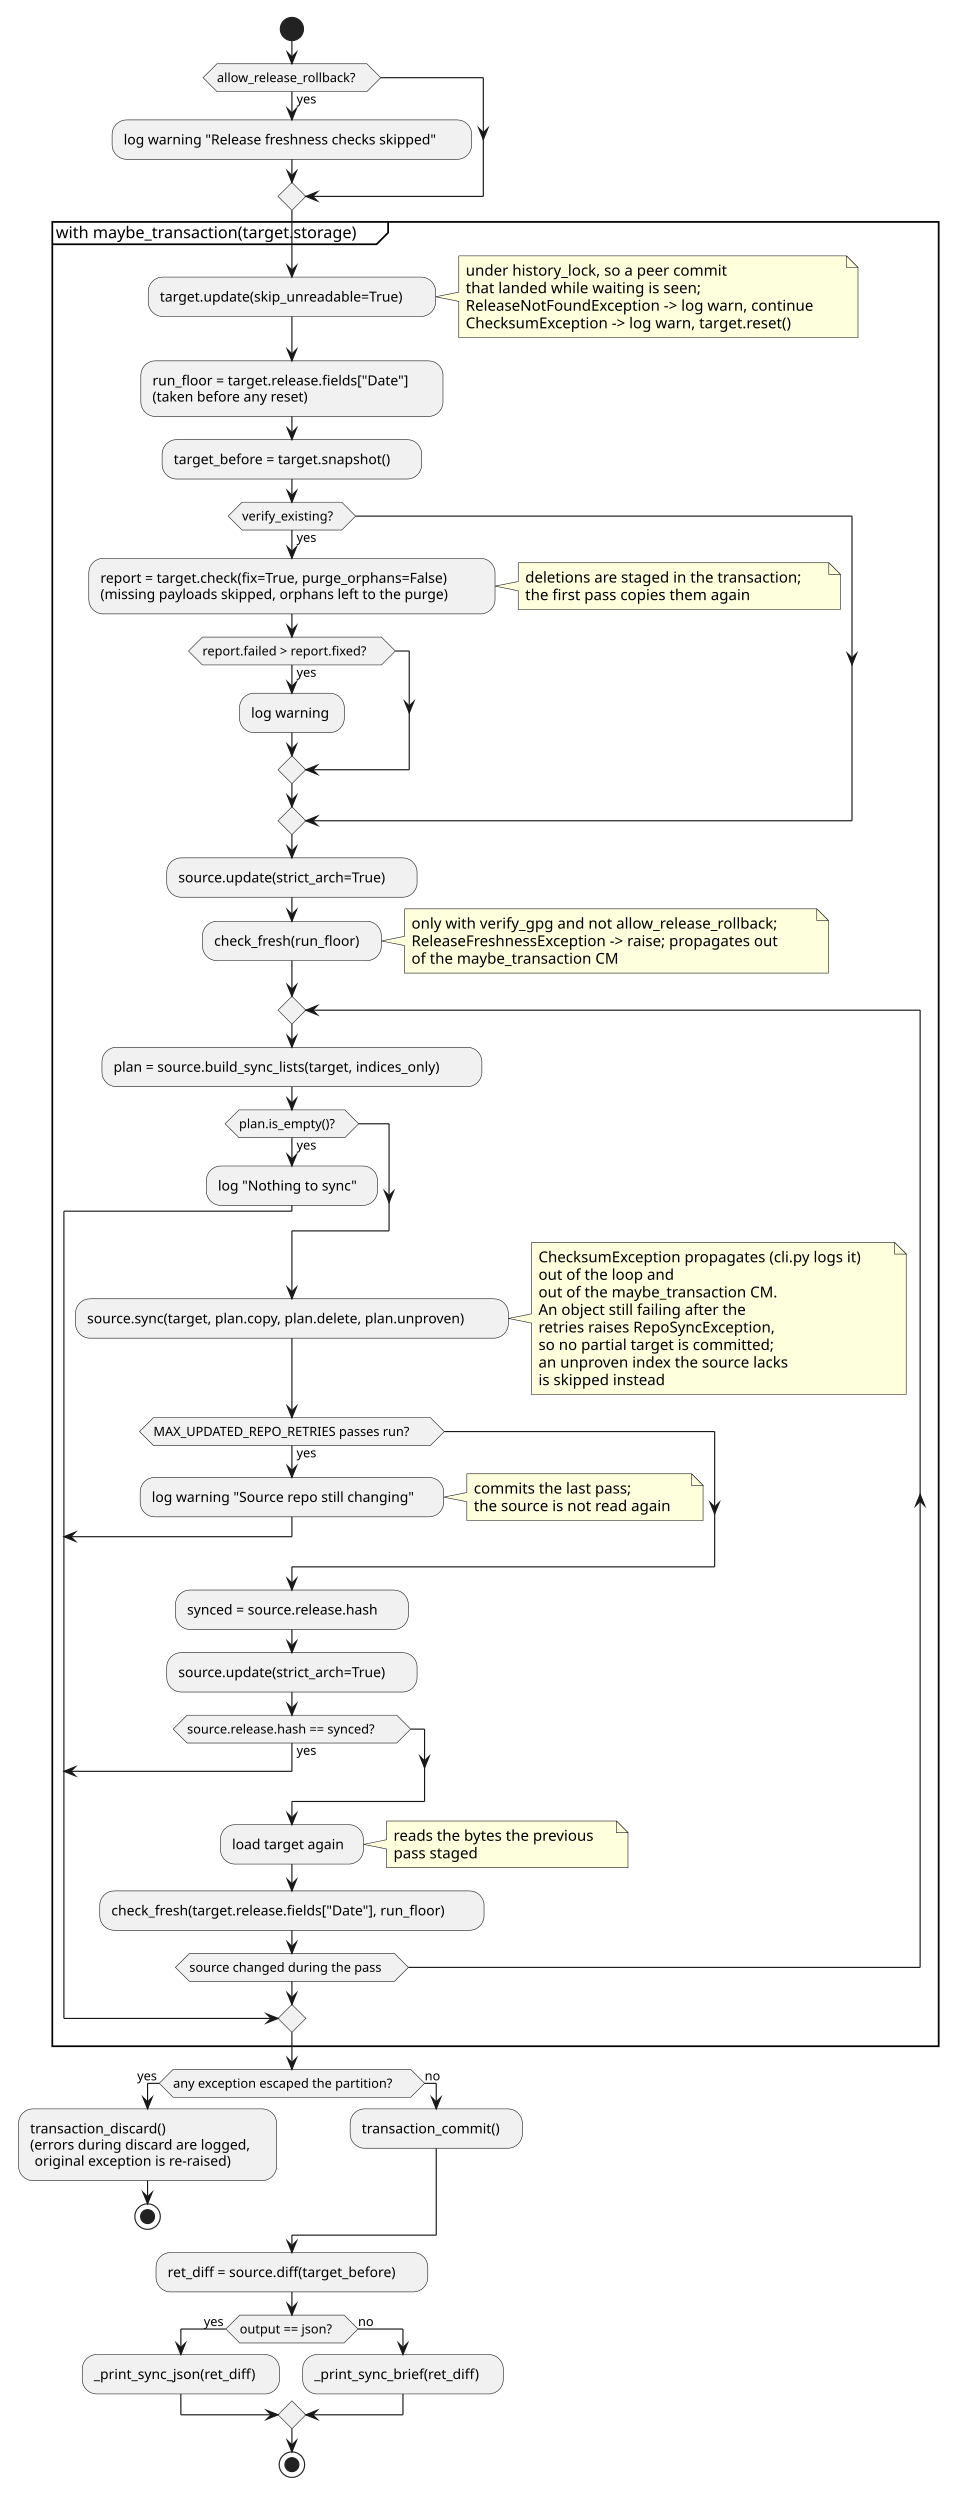
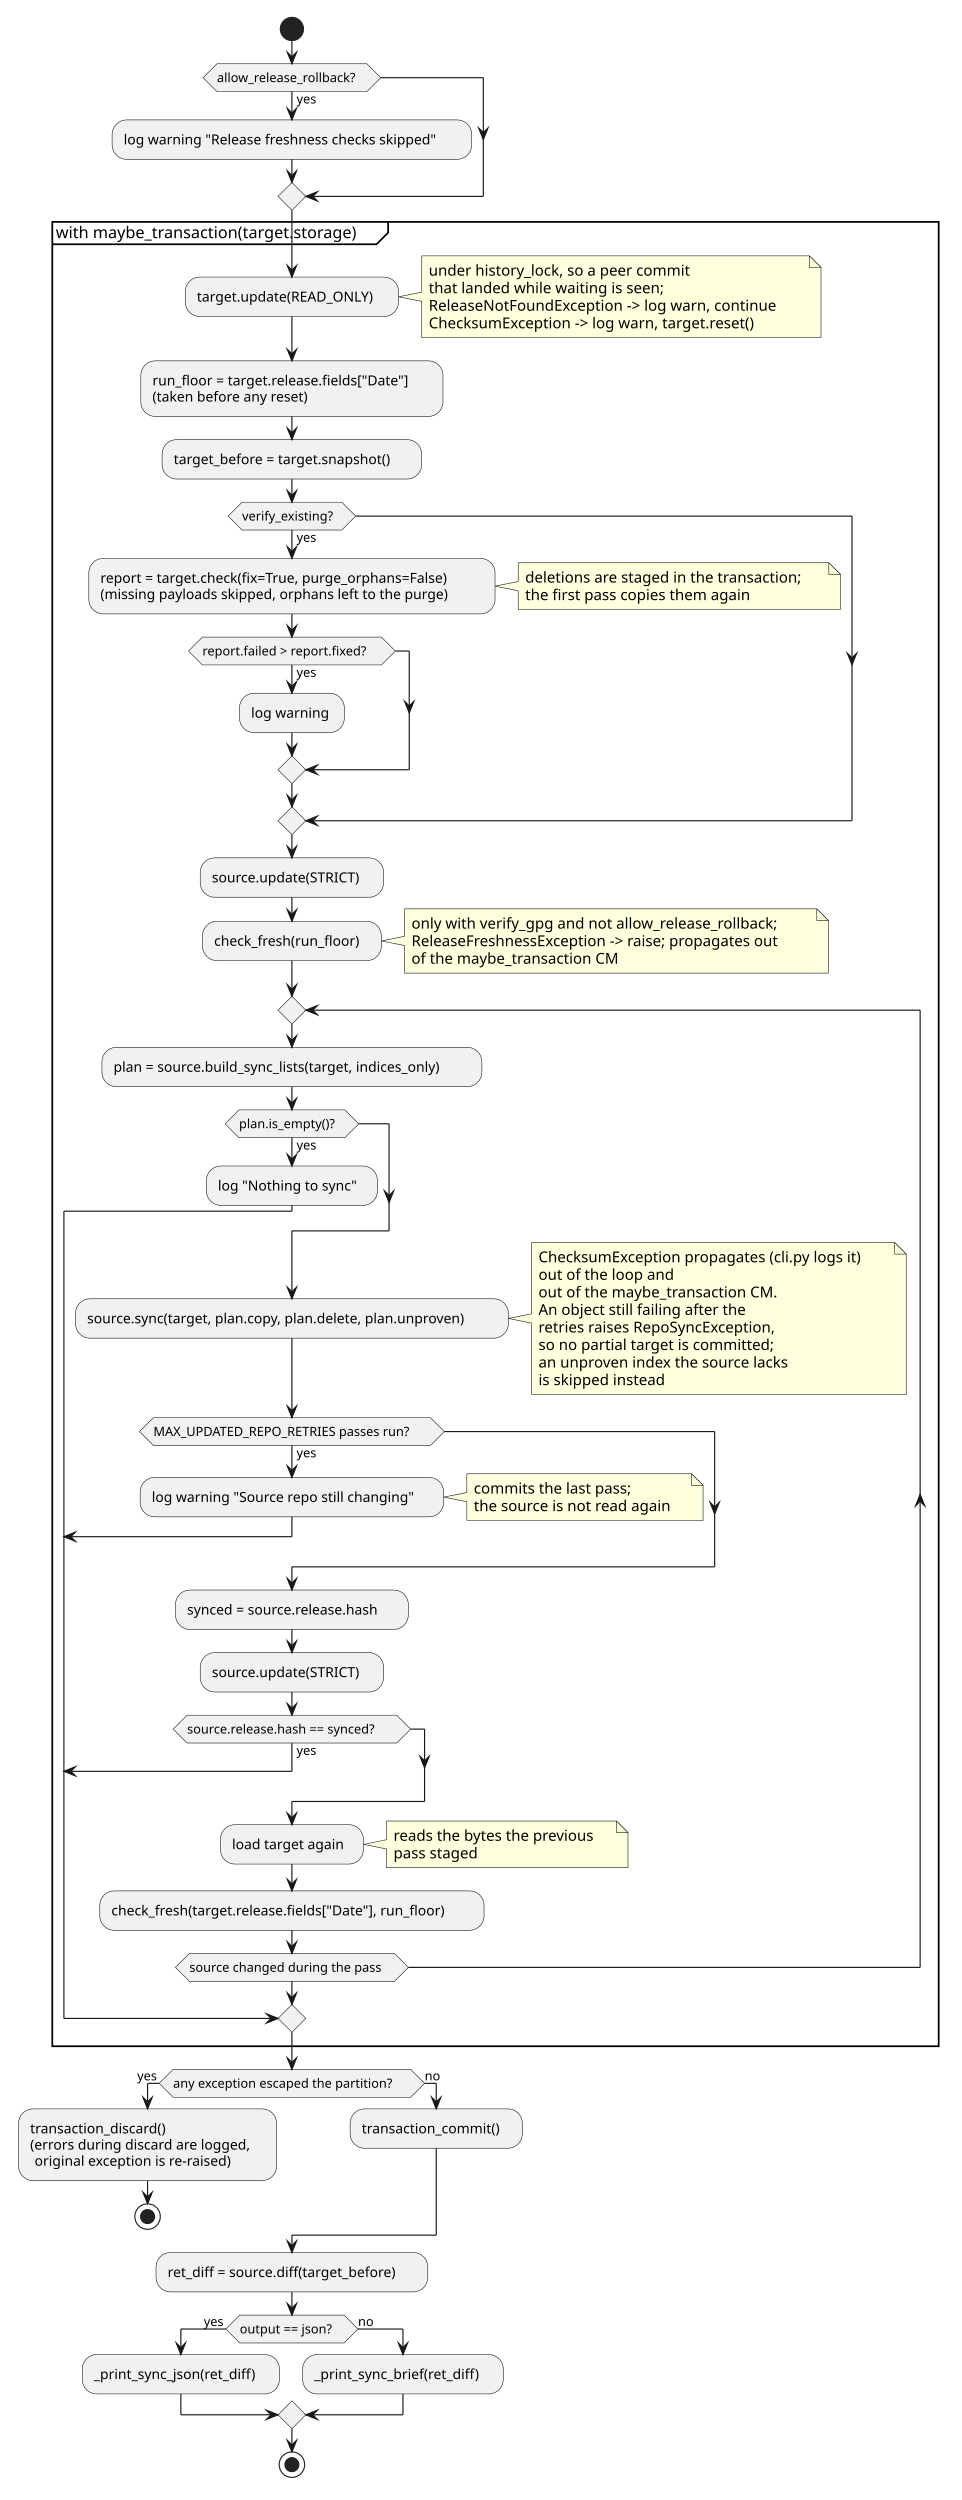
<svg xmlns="http://www.w3.org/2000/svg" version="1.1" data-diagram-type="ACTIVITY" style="width:829px;height:2156px;background:#FFFFFF;" width="829px" height="2156px" viewBox="0 0 829 2156" zoomAndPan="magnify" preserveAspectRatio="none" contentStyleType="text/css">
  <defs />
  <g font-family="sans-serif" lengthAdjust="spacing">
    <ellipse cx="251.74" cy="25" rx="10" ry="10" fill="#222" style="stroke:#222;stroke-width:1;" />
    <rect x="96.67" y="103.402" width="310.139" height="33.969" fill="#F1F1F1" style="stroke:#181818;stroke-width:0.5;" rx="12.5" ry="12.5" />
    <text x="106.67" y="124.541" fill="#000" font-size="12" textLength="290.139">log warning "Release freshness checks skipped"</text>
    <polygon points="187.101,55,316.378,55,328.378,67,316.378,79,187.101,79,175.101,67,187.101,55" fill="#F1F1F1" style="stroke:#181818;stroke-width:0.5;stroke-linejoin:miter;stroke-miterlimit:10;" />
    <text x="255.74" y="89.21" fill="#000" font-size="11" textLength="19.008">yes</text>
    <text x="187.101" y="70.808" fill="#000" font-size="11" textLength="129.277">allow_release_rollback?</text>
    <polygon points="251.74,157.371,263.74,169.371,251.74,181.371,239.74,169.371,251.74,157.371" fill="#F1F1F1" style="stroke:#181818;stroke-width:0.5;stroke-linejoin:miter;stroke-miterlimit:10;" />
    <rect x="45.109" y="191.371" width="764.41" height="1573.309" fill="none" style="stroke:#000;stroke-width:1.5;" />
    <path d="M334.719,191.371 L334.719,200.668 L324.719,210.668 L45.109,210.668" style="stroke:#000;stroke-width:1.5;" fill="none" />
    <text x="48.109" y="205.366" fill="#000" font-size="14" textLength="279.61">with maybe_transaction(target.storage)</text>
-     <path d="M395.64,220.668 L395.64,251.934 L375.64,255.934 L395.64,259.934 L395.64,291.199 A0,0 0 0 0 395.64,291.199 L739.933,291.199 A0,0 0 0 0 739.933,291.199 L739.933,230.668 L729.933,220.668 L395.64,220.668 A0,0 0 0 0 395.64,220.668" style="stroke:#181818;stroke-width:0.5;" fill="#FEFFDD" />
-     <path d="M729.933,220.668 L729.933,230.668 L739.933,230.668 L729.933,220.668" style="stroke:#181818;stroke-width:0.5;" fill="#FEFFDD" />
-     <text x="401.64" y="237.735" fill="#000" font-size="13" textLength="241.744">under history_lock, so a peer commit</text>
-     <text x="401.64" y="252.868" fill="#000" font-size="13" textLength="218.658">that landed while waiting is seen;</text>
-     <text x="401.64" y="268" fill="#000" font-size="13" textLength="323.292">ReleaseNotFoundException -&gt; log warn, continue</text>
-     <text x="401.64" y="283.133" fill="#000" font-size="13" textLength="319.757">ChecksumException    -&gt; log warn, target.reset()</text>
-     <rect x="127.839" y="238.949" width="247.801" height="33.969" fill="#F1F1F1" style="stroke:#181818;stroke-width:0.5;" rx="12.5" ry="12.5" />
-     <text x="137.839" y="260.088" fill="#000" font-size="12" textLength="227.801">target.update(skip_unreadable=True)</text>
+     <path d="M363.721,220.668 L363.721,251.934 L343.721,255.934 L363.721,259.934 L363.721,291.199 A0,0 0 0 0 363.721,291.199 L708.014,291.199 A0,0 0 0 0 708.014,291.199 L708.014,230.668 L698.014,220.668 L363.721,220.668 A0,0 0 0 0 363.721,220.668" style="stroke:#181818;stroke-width:0.5;" fill="#FEFFDD" />
+     <path d="M698.014,220.668 L698.014,230.668 L708.014,230.668 L698.014,220.668" style="stroke:#181818;stroke-width:0.5;" fill="#FEFFDD" />
+     <text x="369.721" y="237.735" fill="#000" font-size="13" textLength="241.744">under history_lock, so a peer commit</text>
+     <text x="369.721" y="252.868" fill="#000" font-size="13" textLength="218.658">that landed while waiting is seen;</text>
+     <text x="369.721" y="268" fill="#000" font-size="13" textLength="323.292">ReleaseNotFoundException -&gt; log warn, continue</text>
+     <text x="369.721" y="283.133" fill="#000" font-size="13" textLength="319.757">ChecksumException    -&gt; log warn, target.reset()</text>
+     <rect x="159.758" y="238.949" width="183.963" height="33.969" fill="#F1F1F1" style="stroke:#181818;stroke-width:0.5;" rx="12.5" ry="12.5" />
+     <text x="169.758" y="260.088" fill="#000" font-size="12" textLength="163.963">target.update(READ_ONLY)</text>
    <rect x="121.45" y="311.199" width="260.58" height="47.938" fill="#F1F1F1" style="stroke:#181818;stroke-width:0.5;" rx="12.5" ry="12.5" />
    <text x="131.45" y="332.338" fill="#000" font-size="12" textLength="240.58">run_floor = target.release.fields["Date"]</text>
    <text x="131.45" y="346.307" fill="#000" font-size="12" textLength="146.402">(taken before any reset)</text>
    <rect x="139.804" y="379.137" width="223.871" height="33.969" fill="#F1F1F1" style="stroke:#181818;stroke-width:0.5;" rx="12.5" ry="12.5" />
    <text x="149.804" y="400.275" fill="#000" font-size="12" textLength="203.871">target_before = target.snapshot()</text>
    <path d="M446.913,485.344 L446.913,501.477 L426.913,505.477 L446.913,509.477 L446.913,525.609 A0,0 0 0 0 446.913,525.609 L724.758,525.609 A0,0 0 0 0 724.758,525.609 L724.758,495.344 L714.758,485.344 L446.913,485.344 A0,0 0 0 0 446.913,485.344" style="stroke:#181818;stroke-width:0.5;" fill="#FEFFDD" />
    <path d="M714.758,485.344 L714.758,495.344 L724.758,495.344 L714.758,485.344" style="stroke:#181818;stroke-width:0.5;" fill="#FEFFDD" />
    <text x="452.913" y="502.411" fill="#000" font-size="13" textLength="256.845">deletions are staged in the transaction;</text>
    <text x="452.913" y="517.543" fill="#000" font-size="13" textLength="208.933">the first pass copies them again</text>
    <rect x="76.567" y="481.508" width="350.346" height="47.938" fill="#F1F1F1" style="stroke:#181818;stroke-width:0.5;" rx="12.5" ry="12.5" />
    <text x="86.567" y="502.646" fill="#000" font-size="12" textLength="330.346">report = target.check(fix=True, purge_orphans=False)</text>
    <text x="86.567" y="516.615" fill="#000" font-size="12" textLength="321.955">(missing payloads skipped, orphans left to the purge)</text>
    <rect x="206.554" y="597.848" width="90.371" height="33.969" fill="#F1F1F1" style="stroke:#181818;stroke-width:0.5;" rx="12.5" ry="12.5" />
    <text x="216.554" y="618.986" fill="#000" font-size="12" textLength="70.371">log warning</text>
    <polygon points="174.549,549.445,328.93,549.445,340.93,561.445,328.93,573.445,174.549,573.445,162.549,561.445,174.549,549.445" fill="#F1F1F1" style="stroke:#181818;stroke-width:0.5;stroke-linejoin:miter;stroke-miterlimit:10;" />
    <text x="255.74" y="583.656" fill="#000" font-size="11" textLength="19.008">yes</text>
    <text x="174.549" y="565.253" fill="#000" font-size="11" textLength="154.381">report.failed &gt; report.fixed?</text>
    <polygon points="251.74,651.816,263.74,663.816,251.74,675.816,239.74,663.816,251.74,651.816" fill="#F1F1F1" style="stroke:#181818;stroke-width:0.5;stroke-linejoin:miter;stroke-miterlimit:10;" />
    <polygon points="208.758,433.105,294.722,433.105,306.722,445.105,294.722,457.105,208.758,457.105,196.758,445.105,208.758,433.105" fill="#F1F1F1" style="stroke:#181818;stroke-width:0.5;stroke-linejoin:miter;stroke-miterlimit:10;" />
    <text x="255.74" y="467.316" fill="#000" font-size="11" textLength="19.008">yes</text>
    <text x="208.758" y="448.914" fill="#000" font-size="11" textLength="85.964">verify_existing?</text>
    <polygon points="251.74,695.816,263.74,707.816,251.74,719.816,239.74,707.816,251.74,695.816" fill="#F1F1F1" style="stroke:#181818;stroke-width:0.5;stroke-linejoin:miter;stroke-miterlimit:10;" />
-     <rect x="143.792" y="739.816" width="215.896" height="33.969" fill="#F1F1F1" style="stroke:#181818;stroke-width:0.5;" rx="12.5" ry="12.5" />
-     <text x="153.792" y="760.955" fill="#000" font-size="12" textLength="195.896">source.update(strict_arch=True)</text>
+     <rect x="172.687" y="739.816" width="158.105" height="33.969" fill="#F1F1F1" style="stroke:#181818;stroke-width:0.5;" rx="12.5" ry="12.5" />
+     <text x="182.687" y="760.955" fill="#000" font-size="12" textLength="138.105">source.update(STRICT)</text>
    <path d="M348.847,783.785 L348.847,807.484 L328.847,811.484 L348.847,815.484 L348.847,839.184 A0,0 0 0 0 348.847,839.184 L714.379,839.184 A0,0 0 0 0 714.379,839.184 L714.379,793.785 L704.379,783.785 L348.847,783.785 A0,0 0 0 0 348.847,783.785" style="stroke:#181818;stroke-width:0.5;" fill="#FEFFDD" />
    <path d="M704.379,783.785 L704.379,793.785 L714.379,793.785 L704.379,783.785" style="stroke:#181818;stroke-width:0.5;" fill="#FEFFDD" />
    <text x="354.847" y="800.852" fill="#000" font-size="13" textLength="339.923">only with verify_gpg and not allow_release_rollback;</text>
    <text x="354.847" y="815.985" fill="#000" font-size="13" textLength="344.532">ReleaseFreshnessException -&gt; raise; propagates out</text>
    <text x="354.847" y="831.118" fill="#000" font-size="13" textLength="191.064">of the maybe_transaction CM</text>
    <rect x="174.632" y="794.5" width="154.215" height="33.969" fill="#F1F1F1" style="stroke:#181818;stroke-width:0.5;" rx="12.5" ry="12.5" />
    <text x="184.632" y="815.639" fill="#000" font-size="12" textLength="134.215">check_fresh(run_floor)</text>
    <rect x="87.911" y="903.184" width="327.658" height="33.969" fill="#F1F1F1" style="stroke:#181818;stroke-width:0.5;" rx="12.5" ry="12.5" />
    <text x="97.911" y="924.322" fill="#000" font-size="12" textLength="307.658">plan = source.build_sync_lists(target, indices_only)</text>
    <rect x="177.958" y="1005.555" width="147.564" height="33.969" fill="#F1F1F1" style="stroke:#181818;stroke-width:0.5;" rx="12.5" ry="12.5" />
    <text x="187.958" y="1026.693" fill="#000" font-size="12" textLength="127.564">log "Nothing to sync"</text>
    <polygon points="206.118,957.152,297.362,957.152,309.362,969.152,297.362,981.152,206.118,981.152,194.118,969.152,206.118,957.152" fill="#F1F1F1" style="stroke:#181818;stroke-width:0.5;stroke-linejoin:miter;stroke-miterlimit:10;" />
    <text x="255.74" y="991.363" fill="#000" font-size="11" textLength="19.008">yes</text>
    <text x="206.118" y="972.96" fill="#000" font-size="11" textLength="91.244">plan.is_empty()?</text>
    <path d="M458.371,1071.523 L458.371,1133.055 L438.371,1137.055 L458.371,1141.055 L458.371,1202.586 A0,0 0 0 0 458.371,1202.586 L781.519,1202.586 A0,0 0 0 0 781.519,1202.586 L781.519,1081.523 L771.519,1071.523 L458.371,1071.523 A0,0 0 0 0 458.371,1071.523" style="stroke:#181818;stroke-width:0.5;" fill="#FEFFDD" />
    <path d="M771.519,1071.523 L771.519,1081.523 L781.519,1081.523 L771.519,1071.523" style="stroke:#181818;stroke-width:0.5;" fill="#FEFFDD" />
    <text x="464.371" y="1088.59" fill="#000" font-size="13" textLength="302.148">ChecksumException propagates (cli.py logs it)</text>
    <text x="464.371" y="1103.723" fill="#000" font-size="13" textLength="123.913">out of the loop and</text>
    <text x="464.371" y="1118.856" fill="#000" font-size="13" textLength="220.619">out of the maybe_transaction CM.</text>
    <text x="464.371" y="1133.989" fill="#000" font-size="13" textLength="192.747">An object still failing after the</text>
    <text x="464.371" y="1149.122" fill="#000" font-size="13" textLength="221.806">retries raises RepoSyncException,</text>
    <text x="464.371" y="1164.254" fill="#000" font-size="13" textLength="218.436">so no partial target is committed;</text>
    <text x="464.371" y="1179.387" fill="#000" font-size="13" textLength="232.438">an unproven index the source lacks</text>
    <text x="464.371" y="1194.52" fill="#000" font-size="13" textLength="117.254">is skipped instead</text>
    <rect x="65.109" y="1120.07" width="373.262" height="33.969" fill="#F1F1F1" style="stroke:#181818;stroke-width:0.5;" rx="12.5" ry="12.5" />
    <text x="75.109" y="1141.209" fill="#000" font-size="12" textLength="353.262">source.sync(target, plan.copy, plan.delete, plan.unproven)</text>
    <path d="M402.598,1270.988 L402.598,1287.121 L382.598,1291.121 L402.598,1295.121 L402.598,1311.254 A0,0 0 0 0 402.598,1311.254 L606.322,1311.254 A0,0 0 0 0 606.322,1311.254 L606.322,1280.988 L596.322,1270.988 L402.598,1270.988 A0,0 0 0 0 402.598,1270.988" style="stroke:#181818;stroke-width:0.5;" fill="#FEFFDD" />
    <path d="M596.322,1270.988 L596.322,1280.988 L606.322,1280.988 L596.322,1270.988" style="stroke:#181818;stroke-width:0.5;" fill="#FEFFDD" />
    <text x="408.598" y="1288.055" fill="#000" font-size="13" textLength="147.234">commits the last pass;</text>
    <text x="408.598" y="1303.188" fill="#000" font-size="13" textLength="182.724">the source is not read again</text>
    <rect x="120.881" y="1274.137" width="261.717" height="33.969" fill="#F1F1F1" style="stroke:#181818;stroke-width:0.5;" rx="12.5" ry="12.5" />
    <text x="130.881" y="1295.275" fill="#000" font-size="12" textLength="241.717">log warning "Source repo still changing"</text>
    <polygon points="132.305,1222.586,371.174,1222.586,383.174,1234.586,371.174,1246.586,132.305,1246.586,120.305,1234.586,132.305,1222.586" fill="#F1F1F1" style="stroke:#181818;stroke-width:0.5;stroke-linejoin:miter;stroke-miterlimit:10;" />
    <text x="255.74" y="1256.796" fill="#000" font-size="11" textLength="19.008">yes</text>
    <text x="132.305" y="1238.394" fill="#000" font-size="11" textLength="238.869">MAX_UPDATED_REPO_RETRIES passes run?</text>
    <rect x="151.33" y="1371.254" width="200.82" height="33.969" fill="#F1F1F1" style="stroke:#181818;stroke-width:0.5;" rx="12.5" ry="12.5" />
    <text x="161.33" y="1392.393" fill="#000" font-size="12" textLength="180.82">synced = source.release.hash</text>
-     <rect x="143.792" y="1425.223" width="215.896" height="33.969" fill="#F1F1F1" style="stroke:#181818;stroke-width:0.5;" rx="12.5" ry="12.5" />
-     <text x="153.792" y="1446.361" fill="#000" font-size="12" textLength="195.896">source.update(strict_arch=True)</text>
+     <rect x="172.687" y="1425.223" width="158.105" height="33.969" fill="#F1F1F1" style="stroke:#181818;stroke-width:0.5;" rx="12.5" ry="12.5" />
+     <text x="182.687" y="1446.361" fill="#000" font-size="12" textLength="138.105">source.update(STRICT)</text>
    <polygon points="161.336,1479.191,342.143,1479.191,354.143,1491.191,342.143,1503.191,161.336,1503.191,149.336,1491.191,161.336,1479.191" fill="#F1F1F1" style="stroke:#181818;stroke-width:0.5;stroke-linejoin:miter;stroke-miterlimit:10;" />
    <text x="255.74" y="1513.402" fill="#000" font-size="11" textLength="19.008">yes</text>
    <text x="161.336" y="1495" fill="#000" font-size="11" textLength="180.807">source.release.hash == synced?</text>
    <path d="M333.358,1570.445 L333.358,1586.578 L313.358,1590.578 L333.358,1594.578 L333.358,1610.711 A0,0 0 0 0 333.358,1610.711 L541.569,1610.711 A0,0 0 0 0 541.569,1610.711 L541.569,1580.445 L531.569,1570.445 L333.358,1570.445 A0,0 0 0 0 333.358,1570.445" style="stroke:#181818;stroke-width:0.5;" fill="#FEFFDD" />
    <path d="M531.569,1570.445 L531.569,1580.445 L541.569,1580.445 L531.569,1570.445" style="stroke:#181818;stroke-width:0.5;" fill="#FEFFDD" />
    <text x="339.358" y="1587.512" fill="#000" font-size="13" textLength="187.211">reads the bytes the previous</text>
    <text x="339.358" y="1602.645" fill="#000" font-size="13" textLength="78.235">pass staged</text>
    <rect x="190.122" y="1573.594" width="123.236" height="33.969" fill="#F1F1F1" style="stroke:#181818;stroke-width:0.5;" rx="12.5" ry="12.5" />
    <text x="200.122" y="1594.732" fill="#000" font-size="12" textLength="103.236">load target again</text>
    <rect x="86.03" y="1630.711" width="331.42" height="33.969" fill="#F1F1F1" style="stroke:#181818;stroke-width:0.5;" rx="12.5" ry="12.5" />
    <text x="96.03" y="1651.85" fill="#000" font-size="12" textLength="311.42">check_fresh(target.release.fields["Date"], run_floor)</text>
    <polygon points="251.74,859.184,263.74,871.184,251.74,883.184,239.74,871.184,251.74,859.184" fill="#F1F1F1" style="stroke:#181818;stroke-width:0.5;stroke-linejoin:miter;stroke-miterlimit:10;" />
    <polygon points="163.267,1684.68,340.212,1684.68,352.212,1696.68,340.212,1708.68,163.267,1708.68,151.267,1696.68,163.267,1684.68" fill="#F1F1F1" style="stroke:#181818;stroke-width:0.5;stroke-linejoin:miter;stroke-miterlimit:10;" />
    <text x="163.267" y="1700.488" fill="#000" font-size="11" textLength="176.945">source changed during the pass</text>
    <polygon points="251.74,1728.68,263.74,1740.68,251.74,1752.68,239.74,1740.68,251.74,1728.68" fill="#F1F1F1" style="stroke:#181818;stroke-width:0.5;stroke-linejoin:miter;stroke-miterlimit:10;" />
    <polygon points="149.265,1784.68,354.215,1784.68,366.215,1796.68,354.215,1808.68,149.265,1808.68,137.265,1796.68,149.265,1784.68" fill="#F1F1F1" style="stroke:#181818;stroke-width:0.5;stroke-linejoin:miter;stroke-miterlimit:10;" />
    <text x="149.265" y="1800.488" fill="#000" font-size="11" textLength="204.95">any exception escaped the partition?</text>
    <text x="118.256" y="1794.085" fill="#000" font-size="11" textLength="19.008">yes</text>
    <text x="366.215" y="1794.085" fill="#000" font-size="11" textLength="13.702">no</text>
    <rect x="16" y="1818.68" width="222.529" height="61.906" fill="#F1F1F1" style="stroke:#181818;stroke-width:0.5;" rx="12.5" ry="12.5" />
    <text x="26" y="1839.818" fill="#000" font-size="12" textLength="126.855">transaction_discard()</text>
    <text x="26" y="1853.787" fill="#000" font-size="12" textLength="202.529">(errors during discard are logged,</text>
    <text x="29.814" y="1867.756" fill="#000" font-size="12" textLength="183.152">original exception is re-raised)</text>
    <ellipse cx="127.265" cy="1911.586" rx="11" ry="11" fill="none" style="stroke:#222;stroke-width:1;" />
    <ellipse cx="127.265" cy="1911.586" rx="6" ry="6" fill="#222" style="stroke:#222;stroke-width:1;" />
    <rect x="301.961" y="1818.68" width="148.508" height="33.969" fill="#F1F1F1" style="stroke:#181818;stroke-width:0.5;" rx="12.5" ry="12.5" />
    <text x="311.961" y="1839.818" fill="#000" font-size="12" textLength="128.508">transaction_commit()</text>
    <rect x="134.551" y="1942.586" width="234.377" height="33.969" fill="#F1F1F1" style="stroke:#181818;stroke-width:0.5;" rx="12.5" ry="12.5" />
    <text x="144.551" y="1963.725" fill="#000" font-size="12" textLength="214.377">ret_diff = source.diff(target_before)</text>
    <polygon points="206.722,1996.555,296.758,1996.555,308.758,2008.555,296.758,2020.555,206.722,2020.555,194.722,2008.555,206.722,1996.555" fill="#F1F1F1" style="stroke:#181818;stroke-width:0.5;stroke-linejoin:miter;stroke-miterlimit:10;" />
    <text x="206.722" y="2012.363" fill="#000" font-size="11" textLength="90.036">output == json?</text>
    <text x="175.714" y="2005.96" fill="#000" font-size="11" textLength="19.008">yes</text>
    <text x="308.758" y="2005.96" fill="#000" font-size="11" textLength="13.702">no</text>
    <rect x="70.93" y="2030.555" width="170.07" height="33.969" fill="#F1F1F1" style="stroke:#181818;stroke-width:0.5;" rx="12.5" ry="12.5" />
    <text x="80.93" y="2051.693" fill="#000" font-size="12" textLength="150.07">_print_sync_json(ret_diff)</text>
    <rect x="261" y="2030.555" width="173.029" height="33.969" fill="#F1F1F1" style="stroke:#181818;stroke-width:0.5;" rx="12.5" ry="12.5" />
    <text x="271" y="2051.693" fill="#000" font-size="12" textLength="153.029">_print_sync_brief(ret_diff)</text>
    <polygon points="251.74,2070.523,263.74,2082.523,251.74,2094.523,239.74,2082.523,251.74,2070.523" fill="#F1F1F1" style="stroke:#181818;stroke-width:0.5;stroke-linejoin:miter;stroke-miterlimit:10;" />
    <ellipse cx="251.74" cy="2125.523" rx="11" ry="11" fill="none" style="stroke:#222;stroke-width:1;" />
    <ellipse cx="251.74" cy="2125.523" rx="6" ry="6" fill="#222" style="stroke:#222;stroke-width:1;" />
    <line x1="251.74" y1="79" x2="251.74" y2="103.402" style="stroke:#181818;stroke-width:1;" />
    <polygon points="247.74,93.402,251.74,103.402,255.74,93.402,251.74,97.402" fill="#181818" style="stroke:#181818;stroke-width:1;stroke-linejoin:miter;stroke-miterlimit:10;" />
    <line x1="328.378" y1="67" x2="416.809" y2="67" style="stroke:#181818;stroke-width:1;" />
    <polygon points="412.809,110.387,416.809,120.387,420.809,110.387,416.809,114.387" fill="#181818" style="stroke:#181818;stroke-width:1;stroke-linejoin:miter;stroke-miterlimit:10;" />
    <line x1="416.809" y1="67" x2="416.809" y2="169.371" style="stroke:#181818;stroke-width:1;" />
    <line x1="416.809" y1="169.371" x2="263.74" y2="169.371" style="stroke:#181818;stroke-width:1;" />
    <polygon points="273.74,165.371,263.74,169.371,273.74,173.371,269.74,169.371" fill="#181818" style="stroke:#181818;stroke-width:1;stroke-linejoin:miter;stroke-miterlimit:10;" />
    <line x1="251.74" y1="137.371" x2="251.74" y2="157.371" style="stroke:#181818;stroke-width:1;" />
    <polygon points="247.74,147.371,251.74,157.371,255.74,147.371,251.74,151.371" fill="#181818" style="stroke:#181818;stroke-width:1;stroke-linejoin:miter;stroke-miterlimit:10;" />
    <line x1="251.74" y1="35" x2="251.74" y2="55" style="stroke:#181818;stroke-width:1;" />
    <polygon points="247.74,45,251.74,55,255.74,45,251.74,49" fill="#181818" style="stroke:#181818;stroke-width:1;stroke-linejoin:miter;stroke-miterlimit:10;" />
    <line x1="251.74" y1="272.918" x2="251.74" y2="311.199" style="stroke:#181818;stroke-width:1;" />
    <polygon points="247.74,301.199,251.74,311.199,255.74,301.199,251.74,305.199" fill="#181818" style="stroke:#181818;stroke-width:1;stroke-linejoin:miter;stroke-miterlimit:10;" />
    <line x1="251.74" y1="359.137" x2="251.74" y2="379.137" style="stroke:#181818;stroke-width:1;" />
    <polygon points="247.74,369.137,251.74,379.137,255.74,369.137,251.74,373.137" fill="#181818" style="stroke:#181818;stroke-width:1;stroke-linejoin:miter;stroke-miterlimit:10;" />
    <line x1="251.74" y1="573.445" x2="251.74" y2="597.848" style="stroke:#181818;stroke-width:1;" />
    <polygon points="247.74,587.848,251.74,597.848,255.74,587.848,251.74,591.848" fill="#181818" style="stroke:#181818;stroke-width:1;stroke-linejoin:miter;stroke-miterlimit:10;" />
    <line x1="340.93" y1="561.445" x2="352.93" y2="561.445" style="stroke:#181818;stroke-width:1;" />
    <polygon points="348.93,604.832,352.93,614.832,356.93,604.832,352.93,608.832" fill="#181818" style="stroke:#181818;stroke-width:1;stroke-linejoin:miter;stroke-miterlimit:10;" />
    <line x1="352.93" y1="561.445" x2="352.93" y2="663.816" style="stroke:#181818;stroke-width:1;" />
    <line x1="352.93" y1="663.816" x2="263.74" y2="663.816" style="stroke:#181818;stroke-width:1;" />
    <polygon points="273.74,659.816,263.74,663.816,273.74,667.816,269.74,663.816" fill="#181818" style="stroke:#181818;stroke-width:1;stroke-linejoin:miter;stroke-miterlimit:10;" />
    <line x1="251.74" y1="631.816" x2="251.74" y2="651.816" style="stroke:#181818;stroke-width:1;" />
    <polygon points="247.74,641.816,251.74,651.816,255.74,641.816,251.74,645.816" fill="#181818" style="stroke:#181818;stroke-width:1;stroke-linejoin:miter;stroke-miterlimit:10;" />
    <line x1="251.74" y1="529.445" x2="251.74" y2="549.445" style="stroke:#181818;stroke-width:1;" />
    <polygon points="247.74,539.445,251.74,549.445,255.74,539.445,251.74,543.445" fill="#181818" style="stroke:#181818;stroke-width:1;stroke-linejoin:miter;stroke-miterlimit:10;" />
    <line x1="251.74" y1="457.105" x2="251.74" y2="481.508" style="stroke:#181818;stroke-width:1;" />
    <polygon points="247.74,471.508,251.74,481.508,255.74,471.508,251.74,475.508" fill="#181818" style="stroke:#181818;stroke-width:1;stroke-linejoin:miter;stroke-miterlimit:10;" />
    <line x1="306.722" y1="445.105" x2="734.758" y2="445.105" style="stroke:#181818;stroke-width:1;" />
    <polygon points="730.758,563.363,734.758,573.363,738.758,563.363,734.758,567.363" fill="#181818" style="stroke:#181818;stroke-width:1;stroke-linejoin:miter;stroke-miterlimit:10;" />
    <line x1="734.758" y1="445.105" x2="734.758" y2="707.816" style="stroke:#181818;stroke-width:1;" />
    <line x1="734.758" y1="707.816" x2="263.74" y2="707.816" style="stroke:#181818;stroke-width:1;" />
    <polygon points="273.74,703.816,263.74,707.816,273.74,711.816,269.74,707.816" fill="#181818" style="stroke:#181818;stroke-width:1;stroke-linejoin:miter;stroke-miterlimit:10;" />
    <line x1="251.74" y1="675.816" x2="251.74" y2="695.816" style="stroke:#181818;stroke-width:1;" />
    <polygon points="247.74,685.816,251.74,695.816,255.74,685.816,251.74,689.816" fill="#181818" style="stroke:#181818;stroke-width:1;stroke-linejoin:miter;stroke-miterlimit:10;" />
    <line x1="251.74" y1="413.105" x2="251.74" y2="433.105" style="stroke:#181818;stroke-width:1;" />
    <polygon points="247.74,423.105,251.74,433.105,255.74,423.105,251.74,427.105" fill="#181818" style="stroke:#181818;stroke-width:1;stroke-linejoin:miter;stroke-miterlimit:10;" />
    <line x1="251.74" y1="719.816" x2="251.74" y2="739.816" style="stroke:#181818;stroke-width:1;" />
    <polygon points="247.74,729.816,251.74,739.816,255.74,729.816,251.74,733.816" fill="#181818" style="stroke:#181818;stroke-width:1;stroke-linejoin:miter;stroke-miterlimit:10;" />
    <line x1="251.74" y1="773.785" x2="251.74" y2="794.5" style="stroke:#181818;stroke-width:1;" />
    <polygon points="247.74,784.5,251.74,794.5,255.74,784.5,251.74,788.5" fill="#181818" style="stroke:#181818;stroke-width:1;stroke-linejoin:miter;stroke-miterlimit:10;" />
    <line x1="251.74" y1="1039.523" x2="251.74" y2="1044.523" style="stroke:#181818;stroke-width:1;" />
    <line x1="251.74" y1="1044.523" x2="55.109" y2="1044.523" style="stroke:#181818;stroke-width:1;" />
    <line x1="55.109" y1="1044.523" x2="55.109" y2="1740.68" style="stroke:#181818;stroke-width:1;" />
    <line x1="55.109" y1="1740.68" x2="239.74" y2="1740.68" style="stroke:#181818;stroke-width:1;" />
    <polygon points="229.74,1736.68,239.74,1740.68,229.74,1744.68,233.74,1740.68" fill="#181818" style="stroke:#181818;stroke-width:1;stroke-linejoin:miter;stroke-miterlimit:10;" />
    <line x1="251.74" y1="981.152" x2="251.74" y2="1005.555" style="stroke:#181818;stroke-width:1;" />
    <polygon points="247.74,995.555,251.74,1005.555,255.74,995.555,251.74,999.555" fill="#181818" style="stroke:#181818;stroke-width:1;stroke-linejoin:miter;stroke-miterlimit:10;" />
    <line x1="309.362" y1="969.152" x2="335.522" y2="969.152" style="stroke:#181818;stroke-width:1;" />
    <polygon points="331.522,1027.039,335.522,1037.039,339.522,1027.039,335.522,1031.039" fill="#181818" style="stroke:#181818;stroke-width:1;stroke-linejoin:miter;stroke-miterlimit:10;" />
    <line x1="335.522" y1="969.152" x2="335.522" y2="1061.523" style="stroke:#181818;stroke-width:1;" />
    <line x1="335.522" y1="1061.523" x2="251.74" y2="1061.523" style="stroke:#181818;stroke-width:1;" />
    <line x1="251.74" y1="1061.523" x2="251.74" y2="1120.07" style="stroke:#181818;stroke-width:1;" />
    <polygon points="247.74,1110.07,251.74,1120.07,255.74,1110.07,251.74,1114.07" fill="#181818" style="stroke:#181818;stroke-width:1;stroke-linejoin:miter;stroke-miterlimit:10;" />
    <line x1="251.74" y1="937.152" x2="251.74" y2="957.152" style="stroke:#181818;stroke-width:1;" />
    <polygon points="247.74,947.152,251.74,957.152,255.74,947.152,251.74,951.152" fill="#181818" style="stroke:#181818;stroke-width:1;stroke-linejoin:miter;stroke-miterlimit:10;" />
    <line x1="251.74" y1="1308.105" x2="251.74" y2="1325.254" style="stroke:#181818;stroke-width:1;" />
    <line x1="251.74" y1="1325.254" x2="55.109" y2="1325.254" style="stroke:#181818;stroke-width:1;" />
    <polygon points="65.109,1321.254,55.109,1325.254,65.109,1329.254,61.109,1325.254" fill="#181818" style="stroke:#181818;stroke-width:1;stroke-linejoin:miter;stroke-miterlimit:10;" />
    <line x1="251.74" y1="1246.586" x2="251.74" y2="1274.137" style="stroke:#181818;stroke-width:1;" />
    <polygon points="247.74,1264.137,251.74,1274.137,255.74,1264.137,251.74,1268.137" fill="#181818" style="stroke:#181818;stroke-width:1;stroke-linejoin:miter;stroke-miterlimit:10;" />
    <line x1="383.174" y1="1234.586" x2="616.322" y2="1234.586" style="stroke:#181818;stroke-width:1;" />
    <polygon points="612.322,1295.621,616.322,1305.621,620.322,1295.621,616.322,1299.621" fill="#181818" style="stroke:#181818;stroke-width:1;stroke-linejoin:miter;stroke-miterlimit:10;" />
    <line x1="616.322" y1="1234.586" x2="616.322" y2="1351.254" style="stroke:#181818;stroke-width:1;" />
    <line x1="616.322" y1="1351.254" x2="251.74" y2="1351.254" style="stroke:#181818;stroke-width:1;" />
    <line x1="251.74" y1="1351.254" x2="251.74" y2="1371.254" style="stroke:#181818;stroke-width:1;" />
    <polygon points="247.74,1361.254,251.74,1371.254,255.74,1361.254,251.74,1365.254" fill="#181818" style="stroke:#181818;stroke-width:1;stroke-linejoin:miter;stroke-miterlimit:10;" />
    <line x1="251.74" y1="1154.039" x2="251.74" y2="1222.586" style="stroke:#181818;stroke-width:1;" />
    <polygon points="247.74,1212.586,251.74,1222.586,255.74,1212.586,251.74,1216.586" fill="#181818" style="stroke:#181818;stroke-width:1;stroke-linejoin:miter;stroke-miterlimit:10;" />
    <line x1="251.74" y1="1405.223" x2="251.74" y2="1425.223" style="stroke:#181818;stroke-width:1;" />
    <polygon points="247.74,1415.223,251.74,1425.223,255.74,1415.223,251.74,1419.223" fill="#181818" style="stroke:#181818;stroke-width:1;stroke-linejoin:miter;stroke-miterlimit:10;" />
    <line x1="251.74" y1="1503.191" x2="251.74" y2="1527.594" style="stroke:#181818;stroke-width:1;" />
    <line x1="251.74" y1="1527.594" x2="55.109" y2="1527.594" style="stroke:#181818;stroke-width:1;" />
    <polygon points="65.109,1523.594,55.109,1527.594,65.109,1531.594,61.109,1527.594" fill="#181818" style="stroke:#181818;stroke-width:1;stroke-linejoin:miter;stroke-miterlimit:10;" />
    <line x1="354.143" y1="1491.191" x2="366.143" y2="1491.191" style="stroke:#181818;stroke-width:1;" />
    <polygon points="362.143,1514.594,366.143,1524.594,370.143,1514.594,366.143,1518.594" fill="#181818" style="stroke:#181818;stroke-width:1;stroke-linejoin:miter;stroke-miterlimit:10;" />
    <line x1="366.143" y1="1491.191" x2="366.143" y2="1553.594" style="stroke:#181818;stroke-width:1;" />
    <line x1="366.143" y1="1553.594" x2="251.74" y2="1553.594" style="stroke:#181818;stroke-width:1;" />
    <line x1="251.74" y1="1553.594" x2="251.74" y2="1573.594" style="stroke:#181818;stroke-width:1;" />
    <polygon points="247.74,1563.594,251.74,1573.594,255.74,1563.594,251.74,1567.594" fill="#181818" style="stroke:#181818;stroke-width:1;stroke-linejoin:miter;stroke-miterlimit:10;" />
    <line x1="251.74" y1="1459.191" x2="251.74" y2="1479.191" style="stroke:#181818;stroke-width:1;" />
    <polygon points="247.74,1469.191,251.74,1479.191,255.74,1469.191,251.74,1473.191" fill="#181818" style="stroke:#181818;stroke-width:1;stroke-linejoin:miter;stroke-miterlimit:10;" />
    <line x1="251.74" y1="1607.563" x2="251.74" y2="1630.711" style="stroke:#181818;stroke-width:1;" />
    <polygon points="247.74,1620.711,251.74,1630.711,255.74,1620.711,251.74,1624.711" fill="#181818" style="stroke:#181818;stroke-width:1;stroke-linejoin:miter;stroke-miterlimit:10;" />
    <line x1="251.74" y1="883.184" x2="251.74" y2="903.184" style="stroke:#181818;stroke-width:1;" />
    <polygon points="247.74,893.184,251.74,903.184,255.74,893.184,251.74,897.184" fill="#181818" style="stroke:#181818;stroke-width:1;stroke-linejoin:miter;stroke-miterlimit:10;" />
    <line x1="352.212" y1="1696.68" x2="793.519" y2="1696.68" style="stroke:#181818;stroke-width:1;" />
    <polygon points="789.519,1298.707,793.519,1288.707,797.519,1298.707,793.519,1294.707" fill="#181818" style="stroke:#181818;stroke-width:1;stroke-linejoin:miter;stroke-miterlimit:10;" />
    <line x1="793.519" y1="871.184" x2="793.519" y2="1696.68" style="stroke:#181818;stroke-width:1;" />
    <line x1="793.519" y1="871.184" x2="263.74" y2="871.184" style="stroke:#181818;stroke-width:1;" />
    <polygon points="273.74,867.184,263.74,871.184,273.74,875.184,269.74,871.184" fill="#181818" style="stroke:#181818;stroke-width:1;stroke-linejoin:miter;stroke-miterlimit:10;" />
    <line x1="251.74" y1="1664.68" x2="251.74" y2="1684.68" style="stroke:#181818;stroke-width:1;" />
    <polygon points="247.74,1674.68,251.74,1684.68,255.74,1674.68,251.74,1678.68" fill="#181818" style="stroke:#181818;stroke-width:1;stroke-linejoin:miter;stroke-miterlimit:10;" />
    <line x1="251.74" y1="1708.68" x2="251.74" y2="1728.68" style="stroke:#181818;stroke-width:1;" />
    <polygon points="247.74,1718.68,251.74,1728.68,255.74,1718.68,251.74,1722.68" fill="#181818" style="stroke:#181818;stroke-width:1;stroke-linejoin:miter;stroke-miterlimit:10;" />
    <line x1="251.74" y1="828.469" x2="251.74" y2="859.184" style="stroke:#181818;stroke-width:1;" />
    <polygon points="247.74,849.184,251.74,859.184,255.74,849.184,251.74,853.184" fill="#181818" style="stroke:#181818;stroke-width:1;stroke-linejoin:miter;stroke-miterlimit:10;" />
    <line x1="251.74" y1="181.371" x2="251.74" y2="238.949" style="stroke:#181818;stroke-width:1;" />
    <polygon points="247.74,228.949,251.74,238.949,255.74,228.949,251.74,232.949" fill="#181818" style="stroke:#181818;stroke-width:1;stroke-linejoin:miter;stroke-miterlimit:10;" />
    <line x1="127.265" y1="1880.586" x2="127.265" y2="1900.586" style="stroke:#181818;stroke-width:1;" />
    <polygon points="123.265,1890.586,127.265,1900.586,131.265,1890.586,127.265,1894.586" fill="#181818" style="stroke:#181818;stroke-width:1;stroke-linejoin:miter;stroke-miterlimit:10;" />
    <line x1="137.265" y1="1796.68" x2="127.265" y2="1796.68" style="stroke:#181818;stroke-width:1;" />
    <line x1="127.265" y1="1796.68" x2="127.265" y2="1818.68" style="stroke:#181818;stroke-width:1;" />
    <polygon points="123.265,1808.68,127.265,1818.68,131.265,1808.68,127.265,1812.68" fill="#181818" style="stroke:#181818;stroke-width:1;stroke-linejoin:miter;stroke-miterlimit:10;" />
    <line x1="366.215" y1="1796.68" x2="376.215" y2="1796.68" style="stroke:#181818;stroke-width:1;" />
    <line x1="376.215" y1="1796.68" x2="376.215" y2="1818.68" style="stroke:#181818;stroke-width:1;" />
    <polygon points="372.215,1808.68,376.215,1818.68,380.215,1808.68,376.215,1812.68" fill="#181818" style="stroke:#181818;stroke-width:1;stroke-linejoin:miter;stroke-miterlimit:10;" />
    <line x1="376.215" y1="1852.648" x2="376.215" y2="1927.586" style="stroke:#181818;stroke-width:1;" />
    <line x1="376.215" y1="1927.586" x2="251.74" y2="1927.586" style="stroke:#181818;stroke-width:1;" />
    <line x1="251.74" y1="1927.586" x2="251.74" y2="1942.586" style="stroke:#181818;stroke-width:1;" />
    <polygon points="247.74,1932.586,251.74,1942.586,255.74,1932.586,251.74,1936.586" fill="#181818" style="stroke:#181818;stroke-width:1;stroke-linejoin:miter;stroke-miterlimit:10;" />
    <line x1="251.74" y1="1752.68" x2="251.74" y2="1784.68" style="stroke:#181818;stroke-width:1;" />
    <polygon points="247.74,1774.68,251.74,1784.68,255.74,1774.68,251.74,1778.68" fill="#181818" style="stroke:#181818;stroke-width:1;stroke-linejoin:miter;stroke-miterlimit:10;" />
    <line x1="194.722" y1="2008.555" x2="155.965" y2="2008.555" style="stroke:#181818;stroke-width:1;" />
    <line x1="155.965" y1="2008.555" x2="155.965" y2="2030.555" style="stroke:#181818;stroke-width:1;" />
    <polygon points="151.965,2020.555,155.965,2030.555,159.965,2020.555,155.965,2024.555" fill="#181818" style="stroke:#181818;stroke-width:1;stroke-linejoin:miter;stroke-miterlimit:10;" />
    <line x1="308.758" y1="2008.555" x2="347.515" y2="2008.555" style="stroke:#181818;stroke-width:1;" />
    <line x1="347.515" y1="2008.555" x2="347.515" y2="2030.555" style="stroke:#181818;stroke-width:1;" />
    <polygon points="343.515,2020.555,347.515,2030.555,351.515,2020.555,347.515,2024.555" fill="#181818" style="stroke:#181818;stroke-width:1;stroke-linejoin:miter;stroke-miterlimit:10;" />
    <line x1="155.965" y1="2064.523" x2="155.965" y2="2082.523" style="stroke:#181818;stroke-width:1;" />
    <line x1="155.965" y1="2082.523" x2="239.74" y2="2082.523" style="stroke:#181818;stroke-width:1;" />
    <polygon points="229.74,2078.523,239.74,2082.523,229.74,2086.523,233.74,2082.523" fill="#181818" style="stroke:#181818;stroke-width:1;stroke-linejoin:miter;stroke-miterlimit:10;" />
    <line x1="347.515" y1="2064.523" x2="347.515" y2="2082.523" style="stroke:#181818;stroke-width:1;" />
    <line x1="347.515" y1="2082.523" x2="263.74" y2="2082.523" style="stroke:#181818;stroke-width:1;" />
    <polygon points="273.74,2078.523,263.74,2082.523,273.74,2086.523,269.74,2082.523" fill="#181818" style="stroke:#181818;stroke-width:1;stroke-linejoin:miter;stroke-miterlimit:10;" />
    <line x1="251.74" y1="1976.555" x2="251.74" y2="1996.555" style="stroke:#181818;stroke-width:1;" />
    <polygon points="247.74,1986.555,251.74,1996.555,255.74,1986.555,251.74,1990.555" fill="#181818" style="stroke:#181818;stroke-width:1;stroke-linejoin:miter;stroke-miterlimit:10;" />
    <line x1="251.74" y1="2094.523" x2="251.74" y2="2114.523" style="stroke:#181818;stroke-width:1;" />
    <polygon points="247.74,2104.523,251.74,2114.523,255.74,2104.523,251.74,2108.523" fill="#181818" style="stroke:#181818;stroke-width:1;stroke-linejoin:miter;stroke-miterlimit:10;" />
  </g>
</svg>
